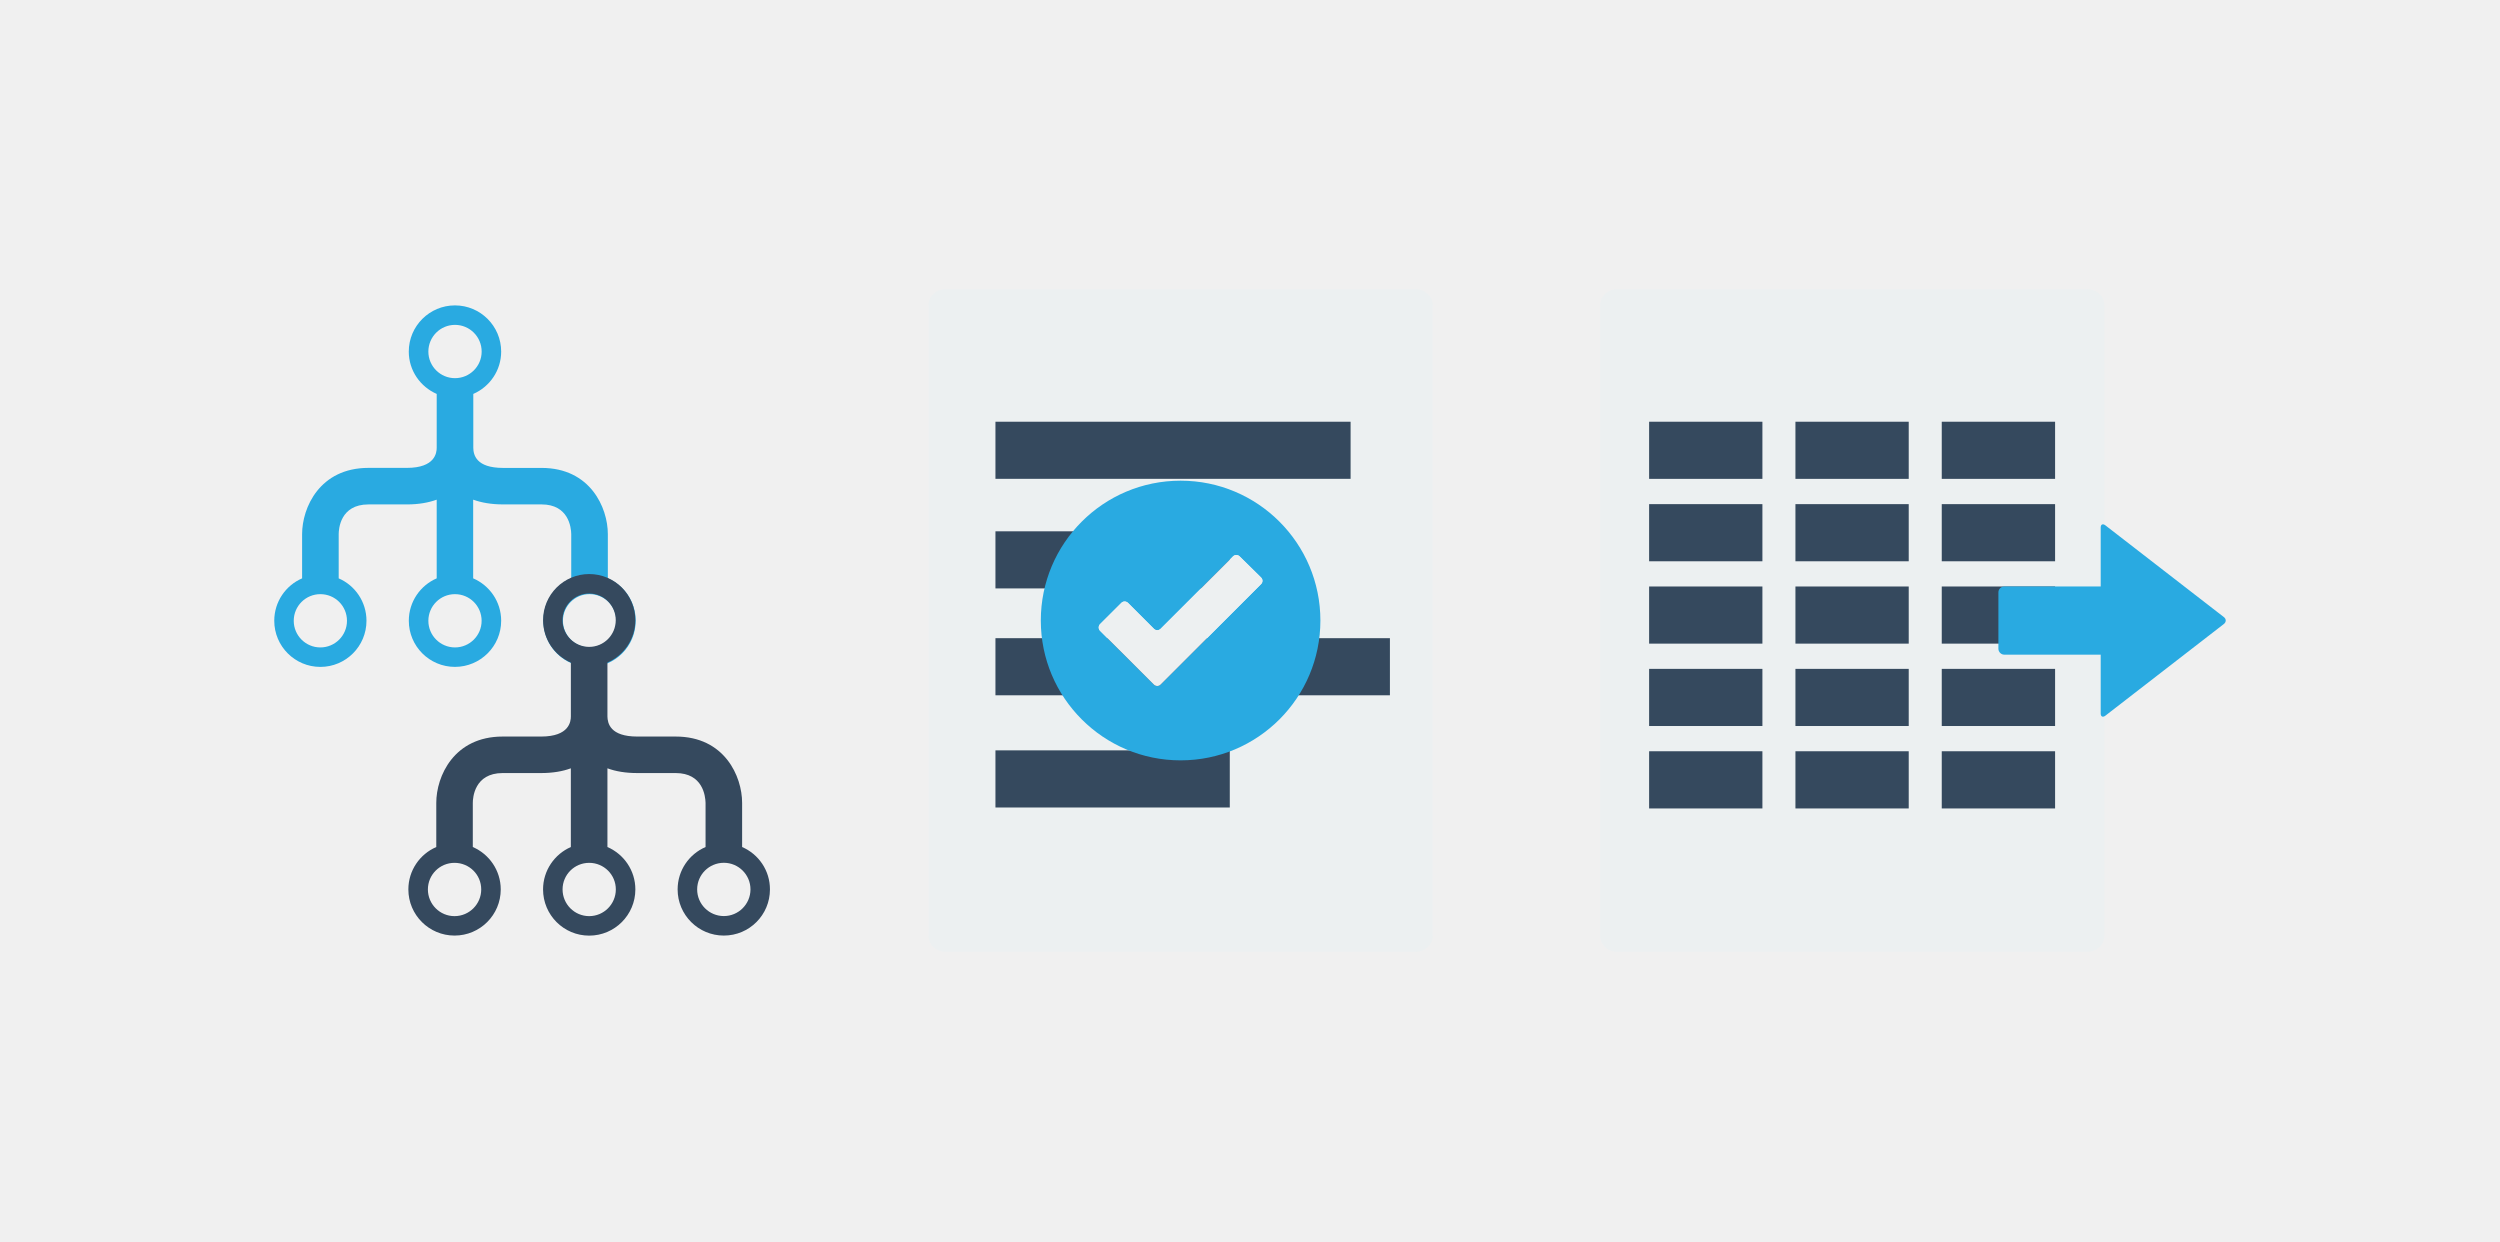
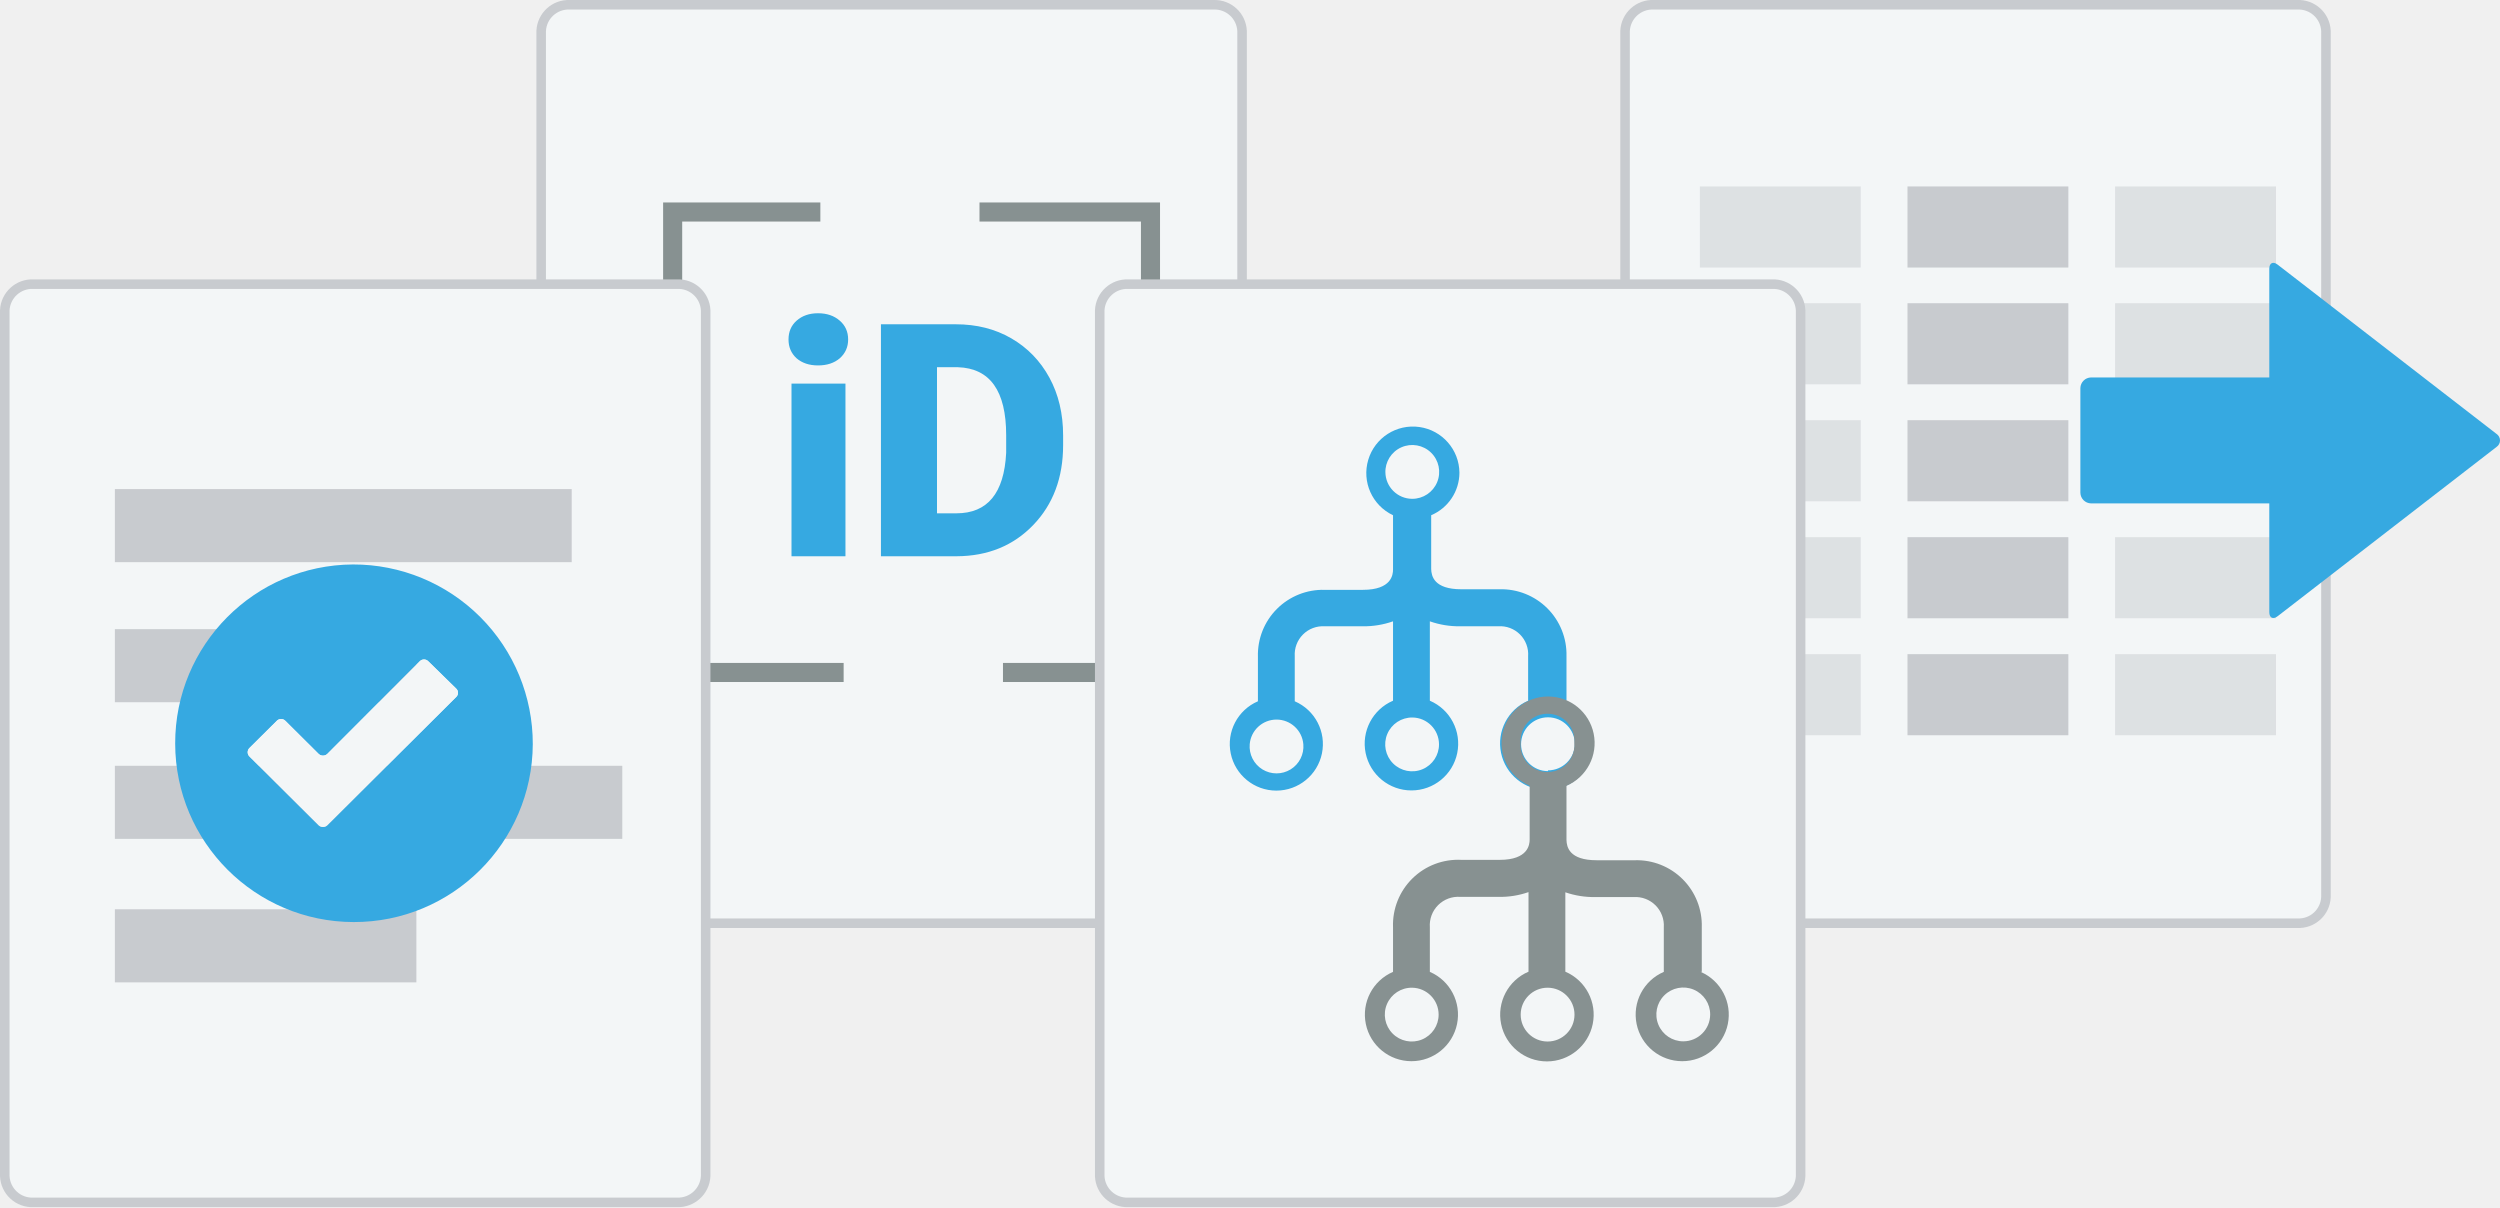
- <svg xmlns="http://www.w3.org/2000/svg" version="1.1" id="Layer_1" x="0px" y="0px" viewBox="-351 263.28 139 69" style="enable-background:new -351 263.28 139 69;" xml:space="preserve">
-   <g>
-     <path style="fill:#29AAE1;" d="M-317.204,295.437v-2.457c0-1.481-0.979-3.684-3.686-3.684h-2.141c-1.506,0-1.649-0.738-1.654-1.121   v-2.993c0.911-0.395,1.55-1.301,1.55-2.353c0-1.419-1.152-2.569-2.569-2.569c-1.418,0-2.568,1.152-2.568,2.569   c0,1.053,0.643,1.958,1.553,2.353v2.991c0,0.275-0.082,1.121-1.659,1.121h-2.136c-2.707,0-3.689,2.206-3.689,3.684v2.459   c-0.912,0.392-1.548,1.301-1.548,2.357c0,1.419,1.148,2.566,2.564,2.566s2.563-1.148,2.563-2.566c0-1.056-0.636-1.965-1.545-2.357   v-2.457c0-0.275,0.08-1.654,1.654-1.654h2.138c0.653,0,1.198-0.099,1.657-0.264v4.374c-0.911,0.395-1.55,1.301-1.55,2.357   c0,1.419,1.15,2.566,2.564,2.566c1.418,0,2.571-1.148,2.571-2.566c0-1.056-0.641-1.962-1.557-2.357v-4.375   c0.462,0.167,1.011,0.264,1.659,0.264h2.139c1.508,0,1.649,1.275,1.655,1.654v2.459c-0.912,0.392-1.55,1.301-1.55,2.357   c0,1.419,1.152,2.566,2.566,2.566c1.421,0,2.568-1.148,2.568-2.566C-315.652,296.74-316.29,295.831-317.204,295.437z    M-331.708,297.796c0,0.817-0.661,1.481-1.48,1.481c-0.817,0-1.48-0.663-1.48-1.481c0-0.82,0.663-1.481,1.48-1.481   C-332.367,296.315-331.708,296.974-331.708,297.796z M-327.183,282.828c0-0.82,0.665-1.485,1.48-1.485   c0.819,0,1.483,0.663,1.483,1.485c0,0.817-0.663,1.478-1.483,1.478C-326.517,284.306-327.183,283.645-327.183,282.828z    M-324.222,297.796c0,0.817-0.663,1.481-1.48,1.481s-1.481-0.663-1.481-1.481c0-0.82,0.665-1.481,1.478-1.481   C-324.887,296.315-324.222,296.974-324.222,297.796z M-318.22,299.276c-0.817,0-1.481-0.663-1.481-1.481   c0-0.82,0.663-1.481,1.481-1.481c0.818,0,1.486,0.661,1.486,1.481C-316.735,298.613-317.401,299.276-318.22,299.276z" />
-     <path style="fill:#35495E;" d="M-309.738,310.375v-2.456c0-1.481-0.981-3.687-3.691-3.687h-2.139c-1.51,0-1.652-0.742-1.659-1.121   v-2.991c0.912-0.392,1.552-1.301,1.552-2.357c0-1.419-1.148-2.566-2.564-2.566c-1.419,0-2.566,1.148-2.566,2.566   c0,1.056,0.639,1.965,1.545,2.357v2.991c0,0.275-0.079,1.121-1.654,1.121h-2.138c-2.708,0-3.691,2.206-3.691,3.687v2.456   c-0.912,0.392-1.552,1.301-1.552,2.357c0,1.416,1.15,2.566,2.568,2.566s2.568-1.148,2.568-2.566c0-1.056-0.643-1.965-1.553-2.357   v-2.456c0-0.275,0.084-1.657,1.66-1.657h2.139c0.646,0,1.195-0.095,1.652-0.264v4.377c-0.906,0.395-1.545,1.304-1.545,2.357   c0,1.419,1.148,2.569,2.564,2.569c1.419,0,2.568-1.152,2.568-2.569c0-1.053-0.639-1.962-1.553-2.357v-4.377   c0.46,0.171,1.011,0.264,1.657,0.264h2.139c1.51,0,1.65,1.279,1.66,1.657v2.456c-0.914,0.392-1.553,1.301-1.553,2.357   c0,1.416,1.15,2.566,2.569,2.566s2.564-1.148,2.564-2.566C-308.187,311.677-308.826,310.768-309.738,310.375z M-324.244,312.732   c0,0.817-0.663,1.485-1.485,1.485c-0.817,0-1.48-0.666-1.48-1.485c0-0.82,0.663-1.478,1.48-1.478   C-324.905,311.255-324.244,311.911-324.244,312.732z M-319.723,297.762c0-0.813,0.663-1.481,1.481-1.481   c0.819,0,1.478,0.666,1.478,1.481c0,0.82-0.66,1.485-1.478,1.485C-319.058,299.247-319.723,298.583-319.723,297.762z    M-316.76,312.732c0,0.817-0.663,1.485-1.481,1.485c-0.817,0-1.48-0.666-1.48-1.485c0-0.82,0.663-1.478,1.48-1.478   C-317.423,311.255-316.76,311.911-316.76,312.732z M-310.753,314.213c-0.819,0-1.485-0.663-1.485-1.481   c0-0.82,0.665-1.481,1.485-1.481c0.813,0,1.48,0.661,1.48,1.481C-309.275,313.55-309.939,314.213-310.753,314.213z" />
-     <path style="fill:#ECF0F1;" d="M-233.999,315.328c0,0.484-0.428,0.875-0.954,0.875h-26.122c-0.526,0-0.954-0.392-0.954-0.875   v-35.092c0-0.487,0.428-0.879,0.954-0.879h26.12c0.526,0,0.954,0.392,0.954,0.879v35.092H-233.999z" />
-     <rect x="-259.309" y="286.728" style="fill:#35495E;" width="6.299" height="3.177" />
-     <rect x="-259.309" y="291.31" style="fill:#35495E;" width="6.299" height="3.177" />
-     <rect x="-259.309" y="295.889" style="fill:#35495E;" width="6.299" height="3.177" />
-     <rect x="-259.309" y="300.469" style="fill:#35495E;" width="6.299" height="3.177" />
-     <rect x="-259.309" y="305.05" style="fill:#35495E;" width="6.299" height="3.18" />
-     <rect x="-251.174" y="286.728" style="fill:#35495E;" width="6.299" height="3.177" />
-     <rect x="-251.174" y="291.31" style="fill:#35495E;" width="6.299" height="3.177" />
-     <rect x="-251.174" y="295.889" style="fill:#35495E;" width="6.299" height="3.177" />
-     <rect x="-251.174" y="300.469" style="fill:#35495E;" width="6.299" height="3.177" />
-     <rect x="-251.174" y="305.05" style="fill:#35495E;" width="6.299" height="3.18" />
-     <rect x="-243.039" y="286.728" style="fill:#35495E;" width="6.302" height="3.177" />
-     <rect x="-243.039" y="291.31" style="fill:#35495E;" width="6.302" height="3.177" />
-     <rect x="-243.039" y="295.889" style="fill:#35495E;" width="6.302" height="3.177" />
-     <rect x="-243.039" y="300.469" style="fill:#35495E;" width="6.302" height="3.177" />
-     <rect x="-243.039" y="305.05" style="fill:#35495E;" width="6.302" height="3.18" />
-     <path style="fill:#29AAE1;" d="M-234.201,302.955v-3.276h-5.365c-0.174,0-0.323-0.154-0.323-0.326v-3.142   c0-0.176,0.151-0.323,0.323-0.323h5.365v-3.281c0-0.171,0.119-0.226,0.256-0.121l6.592,5.104c0.139,0.104,0.137,0.278-0.002,0.385   l-6.59,5.1C-234.082,303.179-234.201,303.124-234.201,302.955" />
-     <path style="fill:#ECF0F1;" d="M-271.345,315.326c0,0.484-0.43,0.875-0.956,0.875h-26.115c-0.526,0.002-0.956-0.392-0.956-0.875   v-35.092c0-0.484,0.43-0.875,0.956-0.875h26.115c0.526,0,0.956,0.392,0.956,0.875V315.326z" />
-     <rect x="-295.653" y="286.728" style="fill:#35495E;" width="19.746" height="3.175" />
-     <rect x="-295.653" y="292.821" style="fill:#35495E;" width="13.029" height="3.175" />
-     <rect x="-295.653" y="298.763" style="fill:#35495E;" width="21.932" height="3.175" />
-     <rect x="-295.653" y="305" style="fill:#35495E;" width="13.029" height="3.177" />
-     <path style="fill:#29AAE1;" d="M-285.359,290.006c-4.292,0-7.772,3.48-7.772,7.775c0,4.292,3.48,7.775,7.772,7.775   s7.773-3.482,7.773-7.775C-277.587,293.486-281.067,290.006-285.359,290.006z M-280.883,295.755l-5.591,5.592   c-0.1,0.1-0.264,0.1-0.367,0l-2.998-2.996c-0.097-0.102-0.097-0.264,0-0.368l1.187-1.183c0.1-0.102,0.264-0.102,0.367,0   l1.445,1.445c0.1,0.1,0.264,0.1,0.367,0l4.029-4.029c0.102-0.1,0.263-0.1,0.367,0l1.193,1.175   C-280.781,295.491-280.781,295.653-280.883,295.755z" />
-     <path style="fill:#EDF0F1;" d="M-280.883,295.754l-5.591,5.592c-0.1,0.1-0.264,0.1-0.367,0l-2.998-2.995   c-0.097-0.102-0.097-0.266,0-0.368l1.187-1.185c0.1-0.1,0.264-0.1,0.367,0l1.445,1.445c0.1,0.1,0.264,0.1,0.367,0l4.029-4.027   c0.102-0.102,0.263-0.102,0.367-0.002l1.193,1.175C-280.781,295.491-280.781,295.653-280.883,295.754z" />
+ <svg xmlns="http://www.w3.org/2000/svg" viewBox="0 0 131.01 63.26">
+   <defs>
+     <style>.cls-1{fill:#fff;stroke:#c8cbcf;}.cls-1,.cls-7{stroke-miterlimit:10;}.cls-2{fill:#f3f6f7;}.cls-3{opacity:0.5;}.cls-4{fill:#c8cbcf;}.cls-5,.cls-6{fill:#36a9e1;}.cls-6{font-size:17.11px;font-family:Roboto-Black, Roboto;font-weight:800;}.cls-7{fill:none;stroke:#879191;}.cls-8{fill:#879191;}</style>
+   </defs>
+   <g id="Layer_2" data-name="Layer 2">
+     <g id="Layer_1-2" data-name="Layer 1">
+       <path class="cls-1" d="M121.64,47a1.18,1.18,0,0,1-1.24,1.13H86.65A1.18,1.18,0,0,1,85.41,47V1.63A1.19,1.19,0,0,1,86.65.5H120.4a1.19,1.19,0,0,1,1.24,1.13Z" />
+       <path class="cls-2" d="M121.64,47a1.18,1.18,0,0,1-1.24,1.13H86.65A1.18,1.18,0,0,1,85.41,47V1.63A1.19,1.19,0,0,1,86.65.5H120.4a1.19,1.19,0,0,1,1.24,1.13Z" />
+       <g class="cls-3">
+         <rect class="cls-4" x="89.08" y="9.77" width="8.43" height="4.25" />
+       </g>
+       <g class="cls-3">
+         <rect class="cls-4" x="89.08" y="15.89" width="8.43" height="4.25" />
+       </g>
+       <g class="cls-3">
+         <rect class="cls-4" x="89.08" y="22.02" width="8.43" height="4.25" />
+       </g>
+       <g class="cls-3">
+         <rect class="cls-4" x="89.08" y="28.15" width="8.43" height="4.25" />
+       </g>
+       <g class="cls-3">
+         <rect class="cls-4" x="89.08" y="34.28" width="8.43" height="4.25" />
+       </g>
+       <rect class="cls-4" x="99.96" y="9.77" width="8.43" height="4.25" />
+       <rect class="cls-4" x="99.96" y="15.89" width="8.43" height="4.25" />
+       <rect class="cls-4" x="99.96" y="22.02" width="8.43" height="4.25" />
+       <rect class="cls-4" x="99.96" y="28.15" width="8.43" height="4.25" />
+       <rect class="cls-4" x="99.96" y="34.28" width="8.43" height="4.25" />
+       <g class="cls-3">
+         <rect class="cls-4" x="110.84" y="9.77" width="8.43" height="4.25" />
+       </g>
+       <g class="cls-3">
+         <rect class="cls-4" x="110.84" y="15.89" width="8.43" height="4.25" />
+       </g>
+       <g class="cls-3">
+         <rect class="cls-4" x="110.84" y="22.02" width="8.43" height="4.25" />
+       </g>
+       <g class="cls-3">
+         <rect class="cls-4" x="110.84" y="28.15" width="8.43" height="4.25" />
+       </g>
+       <g class="cls-3">
+         <rect class="cls-4" x="110.84" y="34.28" width="8.43" height="4.25" />
+       </g>
+       <path class="cls-5" d="M118.92,32.08v-5.7h-9.34a.57.57,0,0,1-.56-.56V20.34a.57.57,0,0,1,.56-.56h9.34v-5.7c0-.3.2-.4.44-.21l11.47,8.87a.41.41,0,0,1,0,.68l-11.47,8.87c-.24.19-.44.09-.44-.21" />
+       <path class="cls-1" d="M64.84,47a1.18,1.18,0,0,1-1.23,1.13H29.85A1.19,1.19,0,0,1,28.61,47V1.63A1.19,1.19,0,0,1,29.85.5H63.61a1.19,1.19,0,0,1,1.23,1.13Z" />
+       <path class="cls-2" d="M64.84,47a1.18,1.18,0,0,1-1.23,1.13H29.85A1.19,1.19,0,0,1,28.61,47V1.63A1.19,1.19,0,0,1,29.85.5H63.61a1.19,1.19,0,0,1,1.23,1.13Z" />
+       <text class="cls-6" transform="translate(40.54 29.15)">iD</text>
+       <polyline class="cls-7" points="51.33 11.11 60.29 11.11 60.29 17.16 60.29 18.84" />
+       <polyline class="cls-7" points="35.25 20.06 35.25 11.11 41.31 11.11 42.99 11.11" />
+       <polyline class="cls-7" points="44.21 35.24 35.25 35.24 35.25 29.18 35.25 27.51" />
+       <polyline class="cls-7" points="60.29 26.28 60.29 35.24 54.23 35.24 52.56 35.24" />
+       <path class="cls-1" d="M94.11,61.63a1.19,1.19,0,0,1-1.24,1.13H59.11a1.19,1.19,0,0,1-1.23-1.13V16.27a1.19,1.19,0,0,1,1.23-1.13H92.87a1.19,1.19,0,0,1,1.24,1.13Z" />
+       <path class="cls-2" d="M94.11,61.63a1.19,1.19,0,0,1-1.24,1.13H59.11a1.19,1.19,0,0,1-1.23-1.13V16.27a1.19,1.19,0,0,1,1.23-1.13H92.87a1.19,1.19,0,0,1,1.24,1.13Z" />
+       <path class="cls-5" d="M82.09,36.72V34.39a3.42,3.42,0,0,0-3.51-3.51h-2c-1.44,0-1.57-.7-1.58-1.06V27a2.43,2.43,0,0,0,1.48-2.23A2.44,2.44,0,1,0,73,27v2.85c0,.26-.07,1.06-1.58,1.06h-2a3.41,3.41,0,0,0-3.5,3.51v2.33a2.44,2.44,0,1,0,1.93,0V34.39a1.48,1.48,0,0,1,1.57-1.57h2A4.58,4.58,0,0,0,73,32.56v4.16a2.45,2.45,0,1,0,1.93,0V32.56a4.58,4.58,0,0,0,1.58.26h2a1.47,1.47,0,0,1,1.57,1.57v2.33a2.44,2.44,0,1,0,1.94,0ZM68.3,39a1.41,1.41,0,1,1-2.81,0,1.41,1.41,0,0,1,2.81,0Zm4.3-14.22A1.41,1.41,0,1,1,74,26.14,1.41,1.41,0,0,1,72.6,24.74ZM75.41,39a1.41,1.41,0,1,1-1.4-1.4A1.41,1.41,0,0,1,75.41,39Zm5.71,1.41A1.41,1.41,0,1,1,82.53,39,1.41,1.41,0,0,1,81.12,40.37Z" />
+       <path class="cls-8" d="M89.18,50.93V48.59a3.41,3.41,0,0,0-3.51-3.51h-2c-1.44,0-1.57-.7-1.58-1.06V41.18a2.44,2.44,0,1,0-1.93,0V44c0,.26-.08,1.06-1.57,1.06h-2A3.41,3.41,0,0,0,73,48.59v2.34a2.44,2.44,0,1,0,1.93,0V48.59A1.49,1.49,0,0,1,76.53,47h2a4.49,4.49,0,0,0,1.57-.25v4.17a2.45,2.45,0,1,0,1.93,0V46.76a4.59,4.59,0,0,0,1.58.25h2a1.49,1.49,0,0,1,1.58,1.58v2.34a2.44,2.44,0,1,0,1.93,0ZM75.39,53.17A1.41,1.41,0,1,1,74,51.76,1.41,1.41,0,0,1,75.39,53.17Zm4.3-14.24a1.41,1.41,0,1,1,2.81,0,1.41,1.41,0,1,1-2.81,0Zm2.82,14.24a1.41,1.41,0,1,1-1.41-1.41A1.41,1.41,0,0,1,82.51,53.17Zm5.7,1.4a1.41,1.41,0,1,1,1.41-1.4A1.41,1.41,0,0,1,88.21,54.57Z" />
+       <path class="cls-1" d="M36.73,61.62a1.2,1.2,0,0,1-1.24,1.14H1.74A1.19,1.19,0,0,1,.5,61.62V16.27a1.19,1.19,0,0,1,1.24-1.13H35.49a1.19,1.19,0,0,1,1.24,1.13Z" />
+       <path class="cls-2" d="M36.73,61.62a1.2,1.2,0,0,1-1.24,1.14H1.74A1.19,1.19,0,0,1,.5,61.62V16.27a1.19,1.19,0,0,1,1.24-1.13H35.49a1.19,1.19,0,0,1,1.24,1.13Z" />
+       <path class="cls-2" d="M35.49,60.1a1.11,1.11,0,0,1-1.16,1H2.66a1.1,1.1,0,0,1-1.15-1V17.8a1.1,1.1,0,0,1,1.15-1.05H34.33a1.11,1.11,0,0,1,1.16,1.05Z" />
+       <rect class="cls-4" x="6.02" y="25.63" width="23.94" height="3.83" />
+       <rect class="cls-4" x="6.02" y="32.97" width="15.8" height="3.83" />
+       <rect class="cls-4" x="6.02" y="40.13" width="26.59" height="3.83" />
+       <rect class="cls-4" x="6.02" y="47.65" width="15.8" height="3.83" />
+       <path class="cls-5" d="M18.5,29.58A9.37,9.37,0,1,0,27.92,39,9.4,9.4,0,0,0,18.5,29.58Zm5.42,6.93-6.77,6.74a.33.33,0,0,1-.45,0l-3.63-3.61a.31.31,0,0,1,0-.44l1.44-1.43a.31.31,0,0,1,.44,0l1.75,1.74a.33.33,0,0,0,.45,0L22,34.65a.31.31,0,0,1,.44,0l1.45,1.42A.3.3,0,0,1,23.92,36.51Z" />
+       <path class="cls-2" d="M23.92,36.51l-6.77,6.74a.33.33,0,0,1-.45,0l-3.63-3.61a.31.31,0,0,1,0-.44l1.44-1.43a.31.31,0,0,1,.44,0l1.75,1.74a.33.33,0,0,0,.45,0L22,34.65a.31.31,0,0,1,.44,0l1.45,1.42A.3.3,0,0,1,23.92,36.51Z" />
+     </g>
  </g>
</svg>
